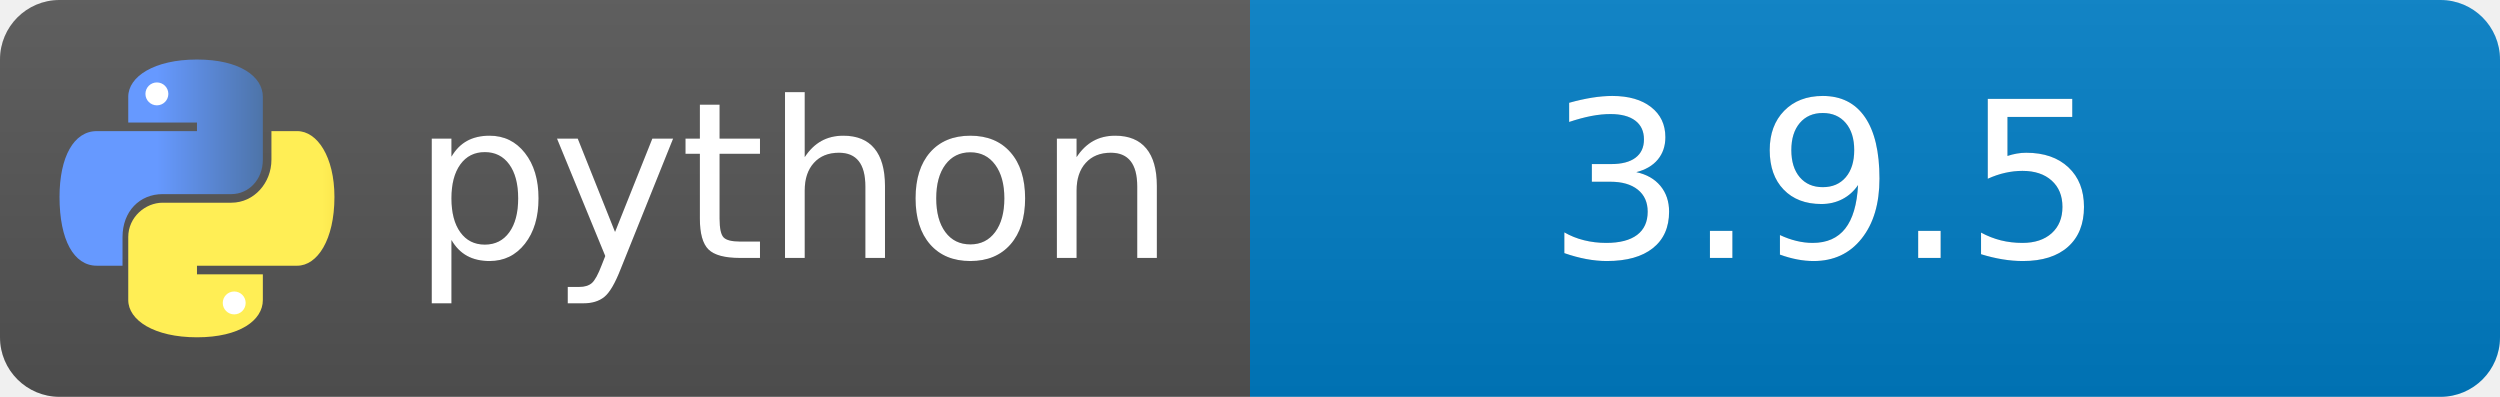
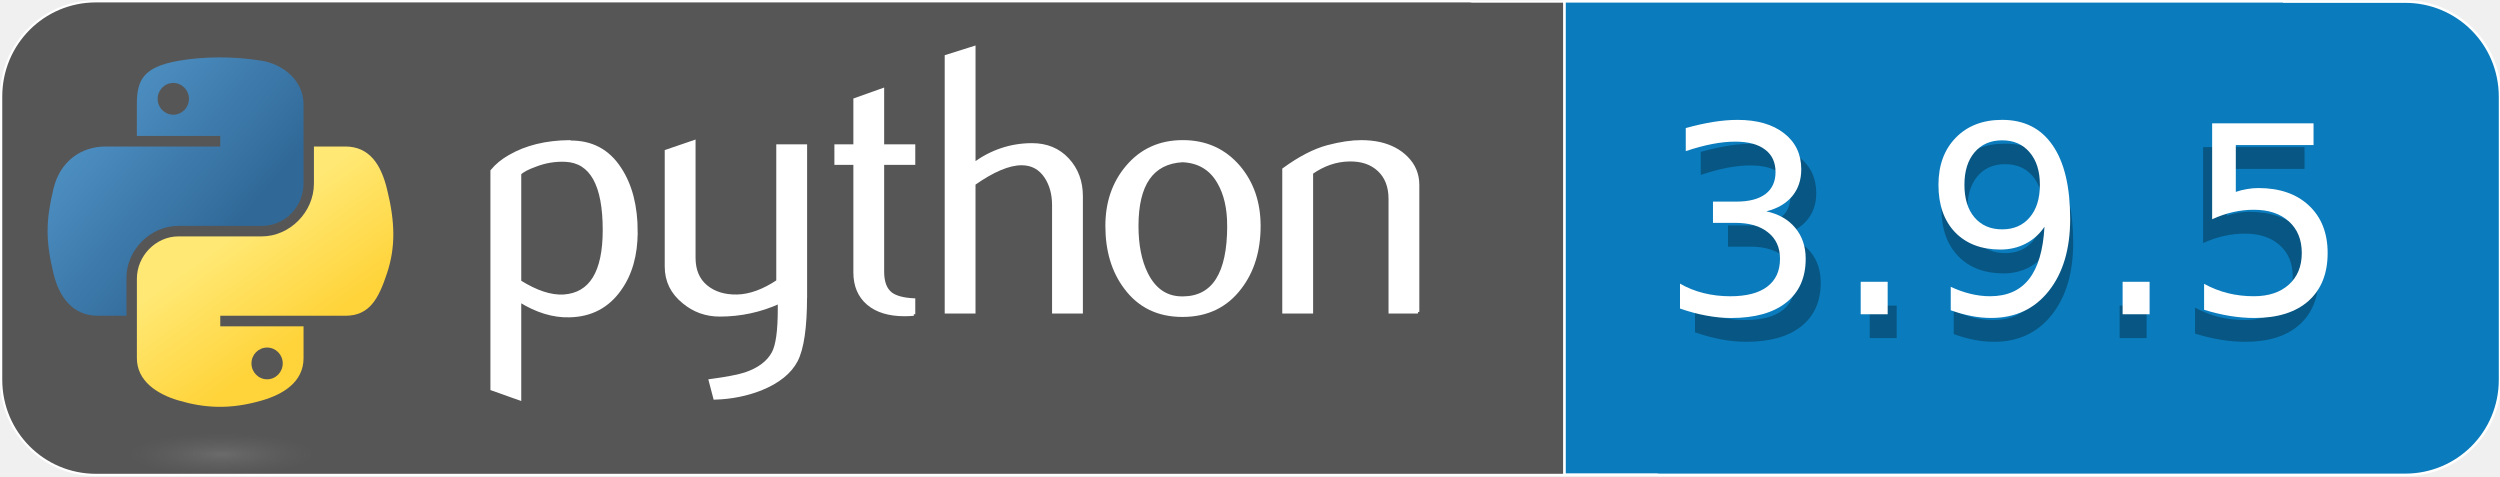
- <svg xmlns="http://www.w3.org/2000/svg" xmlns:xlink="http://www.w3.org/1999/xlink" width="126" height="20" version="1.1" id="svg38">
-   <defs id="defs42">
-     <linearGradient gradientTransform="scale(1.252775,0.7982281)" id="pyYellow" x1="21.552" y1="35.078" x2="111.752" y2="35.078" gradientUnits="userSpaceOnUse">
-       <stop id="stop164" offset="0.6" stop-color="#fe5" />
-       <stop id="stop166" offset="1" stop-color="#da1" />
+ <svg xmlns="http://www.w3.org/2000/svg" width="105" height="20" role="img" aria-label="Python: 3.9.5" version="1.1" id="svg32">
+   <defs id="defs36">
+     <linearGradient id="vlpb" x1="26.65" x2="135.7" y1="20.6" y2="114.4" gradientTransform="matrix(0.0734679,0,0,0.07418595,0.04184542,0.88155)" gradientUnits="userSpaceOnUse">
+       <stop style="stop-color:#5a9fd4" offset="0" id="stop11" />
+       <stop style="stop-color:#306998" offset="1" id="stop13" />
    </linearGradient>
-     <linearGradient gradientTransform="scale(1.086534,0.920358)" id="pyBlue" x1="2.761" y1="3.26" x2="80.992" y2="3.26" gradientUnits="userSpaceOnUse">
-       <stop id="stop169" offset="0.4" stop-color="#69f" />
-       <stop id="stop171" offset="1" stop-color="#468" />
+     <linearGradient id="vlpc" x1="151" x2="112" y1="192.4" y2="137.3" gradientTransform="matrix(0.0734679,0,0,0.07418595,0.04184542,0.88155)" gradientUnits="userSpaceOnUse">
+       <stop style="stop-color:#ffd43b" offset="0" id="stop6-9" />
+       <stop style="stop-color:#ffe873" offset="1" id="stop8" />
    </linearGradient>
+     <radialGradient id="vlpa" cx="61.52" cy="132.3" r="29.04" gradientTransform="matrix(0,-0.03133779,0.1377803,4.9523012e-8,-8.928664,21.01426)" gradientUnits="userSpaceOnUse">
+       <stop style="stop-color:#b8b8b8;stop-opacity:.498" offset="0" id="stop16" />
+       <stop style="stop-color:#7f7f7f;stop-opacity:0" offset="1" id="stop18" />
+     </radialGradient>
  </defs>
-   <linearGradient id="smooth" x2="0" y2="1">
-     <stop offset="0" stop-color="#bbb" stop-opacity=".1" id="stop2" />
-     <stop offset="1" stop-opacity=".1" id="stop4" />
+   <linearGradient id="s" x2="0" y2="45.826" gradientTransform="matrix(2.291288,0,0,0.4364358,0,-25)" x1="0" y1="0" gradientUnits="userSpaceOnUse">
+     <stop offset="0" stop-color="#bbb" stop-opacity=".1" id="stop4" />
+     <stop offset="1" stop-opacity=".1" id="stop6" />
  </linearGradient>
-   <clipPath id="round">
-     <rect width="126" height="20" rx="3" id="rect7" x="0" y="0" style="fill:#ffffff" />
+   <clipPath id="r">
+     <rect width="105" height="20" rx="3" fill="#fff" id="rect9" />
  </clipPath>
-   <g clip-path="url(#round)" id="g16">
-     <rect width="63" height="20" id="rect10" x="0" y="0" style="fill:#555555" />
-     <rect x="63" width="63" height="20" id="rect12" y="0" style="fill:#007ec6" />
-     <rect width="126" height="20" id="rect14" x="0" y="0" style="fill:url(#smooth)" />
-   </g>
-   <g id="g200" transform="matrix(0.1443299,0,0,0.1443299,2.56701,2.56701)">
-     <path id="path176" d="M 27,16 C 27,9 36,3 51,3 66,3 74,9 74,16 v 22 c 0,7 -5,12 -11,12 H 39 C 31,50 25,56 25,65 V 75 H 16 C 8,75 3,66 3,51 3,37 8,28 16,28 H 51 V 25 H 27 Z m 61,34 v 1" style="fill:url(#pyBlue)" />
-     <path id="path178" d="m 74,87 c 0,7 -8,13 -23,13 C 36,100 27,94 27,87 V 65 c 0,-7 6,-12 12,-12 h 24 c 8,0 14,-7 14,-15 V 28 h 9 c 7,0 13,9 13,23 0,15 -6,24 -13,24 H 51 v 3 h 23 z m 66,-37 v 1" style="fill:url(#pyYellow)" />
-     <circle id="circle180" cy="88" cx="64" r="4" style="fill:#ffffff" />
-     <circle id="circle182" cy="15" cx="37" r="4" style="fill:#ffffff" />
-   </g>
-   <g font-size="110" id="g36" style="font-size:110px;font-family:'DejaVu Sans', Verdana, Geneva, sans-serif;text-anchor:middle;fill:#ffffff">
-     <text x="400" y="130" transform="scale(0.1)" textLength="385" lengthAdjust="spacing" id="text20" style="fill:#010101;fill-opacity:0.3">python</text>
-     <text x="400" y="130" transform="scale(0.1)" textLength="385" lengthAdjust="spacing" id="text22">python</text>
-     <text x="920" y="130" transform="scale(0.1)" textLength="280" lengthAdjust="spacing" id="text24" style="fill:#010101;fill-opacity:0.3">3.9.5</text>
-     <text x="920" y="130" transform="scale(0.1)" textLength="280" lengthAdjust="spacing" id="text26">3.9.5</text>
-     <a xlink:href="https://github.com/nixe64/" id="a30">
-       <rect width="63" height="20" fill="rgba(0,0,0,0)" id="rect28" x="0" y="0" />
-     </a>
-     <a xlink:href="https://www.python.org/" id="a34">
-       <rect x="63" width="63" height="20" fill="rgba(0,0,0,0)" id="rect32" y="0" />
-     </a>
+   <g id="layer1" style="display:inline" />
+   <g id="layer2" style="display:inline">
+     <g style="display:inline" id="g1108" transform="matrix(0.9957627,0,0,0.9994718,8.5264087e-4,-24.14025)">
+       <path id="rect1079" d="m 4.047,24.207 c -2.216,0 -4,1.784 -4,4 v 11.904 c 0,2.216 1.784,4 4,4 h 23.637 34.305 4 v -4 -11.904 -3.988 h -3.883 c -0.04,-0.001 -0.077,-0.012 -0.117,-0.012 z" style="fill:#565656;fill-opacity:1;stroke:#ffffff;stroke-width:0.095;stroke-miterlimit:4;stroke-dasharray:none;stroke-opacity:1" />
+       <path id="rect1083" d="m 65.988,24.207 v 4.01 11.896 3.984 h 3.879 c 0.04,0.001 0.077,0.012 0.117,0.012 h 31.467 c 2.215,0 3.998,-1.781 3.998,-3.996 V 28.217 c 0,-2.215 -1.783,-3.998 -3.998,-3.998 h -5.107 v -0.012 z" style="fill:#0a7bbc;fill-opacity:1;stroke:#ffffff;stroke-width:0.108;stroke-miterlimit:4;stroke-dasharray:none;stroke-opacity:1" />
+     </g>
+     <path d="m 25.38,9.663 c 0,-1.902 -0.542,-2.879 -1.627,-2.932 -0.432,-0.02 -0.853,0.048 -1.263,0.208 -0.327,0.117 -0.547,0.233 -0.663,0.35 v 4.54 c 0.694,0.435 1.31,0.638 1.847,0.606 1.137,-0.075 1.706,-0.998 1.706,-2.772 z m 1.337,0.079 c 0,0.966 -0.227,1.768 -0.682,2.406 -0.508,0.722 -1.212,1.094 -2.112,1.114 -0.679,0.022 -1.378,-0.191 -2.096,-0.637 v 4.126 L 20.663,16.336 V 7.178 c 0.191,-0.234 0.437,-0.435 0.735,-0.606 0.693,-0.404 1.535,-0.611 2.525,-0.621 l 0.017,0.017 c 0.905,-0.011 1.603,0.36 2.092,1.114 0.457,0.691 0.686,1.578 0.686,2.661 z" style="fill:#ffffff;fill-opacity:1;stroke:#ffffff;stroke-width:0.131;stroke-opacity:1" id="path23" />
+     <path d="m 33.831,12.45 c 0,1.296 -0.13,2.193 -0.39,2.693 -0.261,0.499 -0.758,0.898 -1.49,1.194 -0.595,0.234 -1.237,0.362 -1.928,0.383 l -0.192,-0.733 c 0.702,-0.095 1.195,-0.191 1.482,-0.286 0.564,-0.191 0.951,-0.484 1.164,-0.876 0.171,-0.32 0.255,-0.929 0.255,-1.832 v -0.303 c -0.796,0.362 -1.63,0.541 -2.501,0.541 -0.573,0 -1.078,-0.179 -1.514,-0.541 -0.489,-0.393 -0.733,-0.892 -0.733,-1.497 V 6.35 l 1.164,-0.398 v 4.874 c 0,0.521 0.168,0.922 0.504,1.203 0.336,0.281 0.772,0.416 1.305,0.406 0.533,-0.011 1.105,-0.218 1.712,-0.621 V 6.127 h 1.164 v 6.323 z" style="fill:#ffffff;fill-opacity:1;stroke:#ffffff;stroke-width:0.131;stroke-opacity:1" id="path25" />
+     <path d="m 38.376,13.199 c -0.139,0.011 -0.266,0.017 -0.383,0.017 -0.658,0 -1.171,-0.157 -1.537,-0.471 -0.365,-0.315 -0.549,-0.749 -0.549,-1.302 v -4.583 h -0.797 V 6.127 h 0.797 v -1.943 l 1.162,-0.414 v 2.357 h 1.307 V 6.859 h -1.307 v 4.552 c 0,0.437 0.117,0.746 0.351,0.927 0.201,0.149 0.521,0.234 0.956,0.256 v 0.606 z" style="fill:#ffffff;fill-opacity:1;stroke:#ffffff;stroke-width:0.131;stroke-opacity:1" id="path27" />
+     <path d="M 45.416,13.103 H 44.252 V 8.612 c 0,-0.457 -0.107,-0.85 -0.32,-1.179 -0.246,-0.372 -0.587,-0.558 -1.025,-0.558 -0.533,0 -1.201,0.281 -2.001,0.844 V 13.103 H 39.743 V 2.367 l 1.164,-0.367 v 4.89 c 0.743,-0.541 1.556,-0.812 2.438,-0.812 0.616,0 1.115,0.208 1.497,0.621 0.383,0.414 0.574,0.929 0.574,1.545 v 4.857 z" style="fill:#ffffff;fill-opacity:1;stroke:#ffffff;stroke-width:0.131;stroke-opacity:1" id="path29" />
+     <path d="m 51.607,9.48 c 0,-0.731 -0.139,-1.334 -0.415,-1.812 -0.328,-0.582 -0.839,-0.889 -1.529,-0.92 -1.276,0.074 -1.912,0.988 -1.912,2.74 0,0.803 0.132,1.475 0.4,2.013 0.341,0.686 0.853,1.025 1.536,1.013 1.281,-0.01 1.921,-1.021 1.921,-3.034 z m 1.274,0.007 c 0,1.04 -0.266,1.906 -0.797,2.597 -0.584,0.774 -1.391,1.162 -2.422,1.162 -1.021,0 -1.817,-0.388 -2.391,-1.162 -0.521,-0.691 -0.78,-1.557 -0.78,-2.597 0,-0.978 0.281,-1.8 0.844,-2.47 0.595,-0.71 1.377,-1.067 2.342,-1.067 0.966,0 1.753,0.356 2.359,1.067 0.563,0.67 0.844,1.492 0.844,2.47 z" style="fill:#ffffff;fill-opacity:1;stroke:#ffffff;stroke-width:0.131;stroke-opacity:1" id="path31" />
+     <path d="M 59.548,13.103 H 58.384 V 8.357 c 0,-0.521 -0.157,-0.927 -0.47,-1.22 -0.313,-0.292 -0.731,-0.433 -1.251,-0.421 -0.552,0.01 -1.078,0.191 -1.578,0.541 v 5.846 h -1.164 V 7.113 C 54.591,6.626 55.207,6.308 55.77,6.159 56.3,6.02 56.769,5.951 57.172,5.951 c 0.276,0 0.536,0.027 0.78,0.08 0.457,0.106 0.829,0.302 1.115,0.589 0.32,0.318 0.479,0.7 0.479,1.147 v 5.335 z" style="fill:#ffffff;fill-opacity:1;stroke:#ffffff;stroke-width:0.131;stroke-opacity:1" id="path33" />
+     <path d="M 9.173,2.41 C 8.574,2.413 8.002,2.464 7.5,2.553 6.017,2.815 5.748,3.363 5.748,4.374 V 5.708 H 9.25 V 6.153 H 5.748 4.434 c -1.018,0 -1.91,0.612 -2.188,1.775 -0.322,1.334 -0.336,2.167 0,3.559 0.249,1.037 0.843,1.775 1.861,1.775 h 1.204 v -1.6 c 0,-1.156 1,-2.176 2.188,-2.176 h 3.498 c 0.974,0 1.751,-0.802 1.751,-1.779 V 4.373 c 0,-0.949 -0.801,-1.661 -1.751,-1.821 C 10.396,2.452 9.771,2.407 9.173,2.41 Z M 7.279,3.484 c 0.362,0 0.657,0.3 0.657,0.669 0,0.368 -0.295,0.665 -0.657,0.665 -0.363,0 -0.657,-0.297 -0.657,-0.665 0,-0.369 0.294,-0.669 0.657,-0.669 z" style="fill:url(#vlpb);stroke-width:0.131" id="path35" />
+     <path d="m 13.185,6.152 v 1.556 c 0,1.206 -1.022,2.22 -2.188,2.22 H 7.5 c -0.958,0 -1.751,0.82 -1.751,1.779 v 3.334 c 0,0.949 0.825,1.507 1.751,1.779 1.108,0.326 2.172,0.385 3.498,0 0.882,-0.255 1.751,-0.769 1.751,-1.779 V 13.707 H 9.251 v -0.445 h 3.498 1.751 c 1.018,0 1.398,-0.71 1.751,-1.775 0.366,-1.097 0.35,-2.152 0,-3.559 C 16,6.915 15.52,6.153 14.5,6.153 H 13.186 Z M 11.218,14.597 c 0.363,0 0.657,0.297 0.657,0.665 0,0.369 -0.294,0.669 -0.657,0.669 -0.362,0 -0.657,-0.3 -0.657,-0.669 0,-0.368 0.295,-0.665 0.657,-0.665 z" style="fill:url(#vlpc);stroke-width:0.131" id="path37" />
+     <path d="m 13.987,19.09 a 4.693,0.91 0 1 1 -9.387,0 4.693,0.91 0 1 1 9.387,0 z" style="opacity:0.444;fill:url(#vlpa);stroke-width:0.101" id="path41" />
+     <text style="font-size:110px;font-family:Verdana, Geneva, 'DejaVu Sans', sans-serif;text-anchor:middle;fill:#010101;fill-opacity:0.3;text-rendering:geometricPrecision" lengthAdjust="spacing" id="text26-6" textLength="290" transform="matrix(0.1000004,0,0,0.1,-0.1525706,-0.8004761)" y="150" x="845" aria-hidden="true">3.9.5</text>
+     <path id="path850" style="font-size:110px;font-family:Verdana, Geneva, 'DejaVu Sans', sans-serif;text-anchor:middle;fill:#ffffff;stroke-width:0.1;text-rendering:geometricPrecision" d="m 74.185,8.876 q 0.779,0.167 1.214,0.693 0.44,0.526 0.44,1.3 0,1.187 -0.816,1.837 -0.816,0.65 -2.32,0.65 -0.505,0 -1.042,-0.102 -0.532,-0.097 -1.101,-0.295 v -1.047 q 0.451,0.263 0.988,0.397 0.537,0.134 1.123,0.134 1.021,0 1.552,-0.403 0.537,-0.403 0.537,-1.171 0,-0.709 -0.5,-1.106 -0.494,-0.403 -1.38,-0.403 H 71.945 V 8.468 h 0.978 q 0.8,0 1.225,-0.317 0.424,-0.322 0.424,-0.924 0,-0.618 -0.44,-0.945 -0.435,-0.333 -1.251,-0.333 -0.446,0 -0.956,0.097 -0.51,0.097 -1.123,0.301 V 5.379 q 0.618,-0.172 1.155,-0.258 0.542,-0.086 1.021,-0.086 1.235,0 1.955,0.564 0.72,0.559 0.72,1.515 0,0.666 -0.381,1.128 -0.381,0.457 -1.085,0.634 z" />
+     <path id="path852" style="font-size:110px;font-family:Verdana, Geneva, 'DejaVu Sans', sans-serif;text-anchor:middle;fill:#ffffff;stroke-width:0.1;text-rendering:geometricPrecision" d="m 78.149,11.835 h 1.133 v 1.364 h -1.133 z" />
+     <path id="path854" style="font-size:110px;font-family:Verdana, Geneva, 'DejaVu Sans', sans-serif;text-anchor:middle;fill:#ffffff;stroke-width:0.1;text-rendering:geometricPrecision" d="m 81.931,13.033 v -0.988 q 0.408,0.193 0.827,0.295 0.419,0.102 0.822,0.102 1.074,0 1.638,-0.72 0.569,-0.725 0.65,-2.197 -0.312,0.462 -0.79,0.709 -0.478,0.247 -1.058,0.247 -1.203,0 -1.907,-0.725 -0.698,-0.73 -0.698,-1.993 0,-1.235 0.73,-1.982 0.73,-0.747 1.944,-0.747 1.391,0 2.122,1.069 0.736,1.063 0.736,3.094 0,1.896 -0.902,3.029 -0.897,1.128 -2.417,1.128 -0.408,0 -0.827,-0.081 -0.419,-0.081 -0.87,-0.242 z m 2.159,-3.4 q 0.73,0 1.155,-0.5 0.43,-0.5 0.43,-1.37 0,-0.865 -0.43,-1.364 -0.424,-0.505 -1.155,-0.505 -0.73,0 -1.16,0.505 -0.424,0.5 -0.424,1.364 0,0.87 0.424,1.37 0.43,0.5 1.16,0.5 z" />
+     <path id="path856" style="font-size:110px;font-family:Verdana, Geneva, 'DejaVu Sans', sans-serif;text-anchor:middle;fill:#ffffff;stroke-width:0.1;text-rendering:geometricPrecision" d="m 89.15,11.835 h 1.133 v 1.364 h -1.133 z" />
+     <path id="path858" style="font-size:110px;font-family:Verdana, Geneva, 'DejaVu Sans', sans-serif;text-anchor:middle;fill:#ffffff;stroke-width:0.1;text-rendering:geometricPrecision" d="m 92.91,5.18 h 4.259 v 0.913 H 93.904 v 1.966 q 0.236,-0.081 0.473,-0.118 0.236,-0.043 0.473,-0.043 1.343,0 2.127,0.736 0.784,0.736 0.784,1.993 0,1.294 -0.806,2.014 -0.806,0.714 -2.272,0.714 -0.505,0 -1.031,-0.086 -0.521,-0.086 -1.08,-0.258 v -1.09 q 0.483,0.263 0.999,0.392 0.516,0.129 1.09,0.129 0.929,0 1.472,-0.489 0.542,-0.489 0.542,-1.327 0,-0.838 -0.542,-1.327 -0.542,-0.489 -1.472,-0.489 -0.435,0 -0.87,0.097 -0.43,0.097 -0.881,0.301 z" />
  </g>
</svg>
